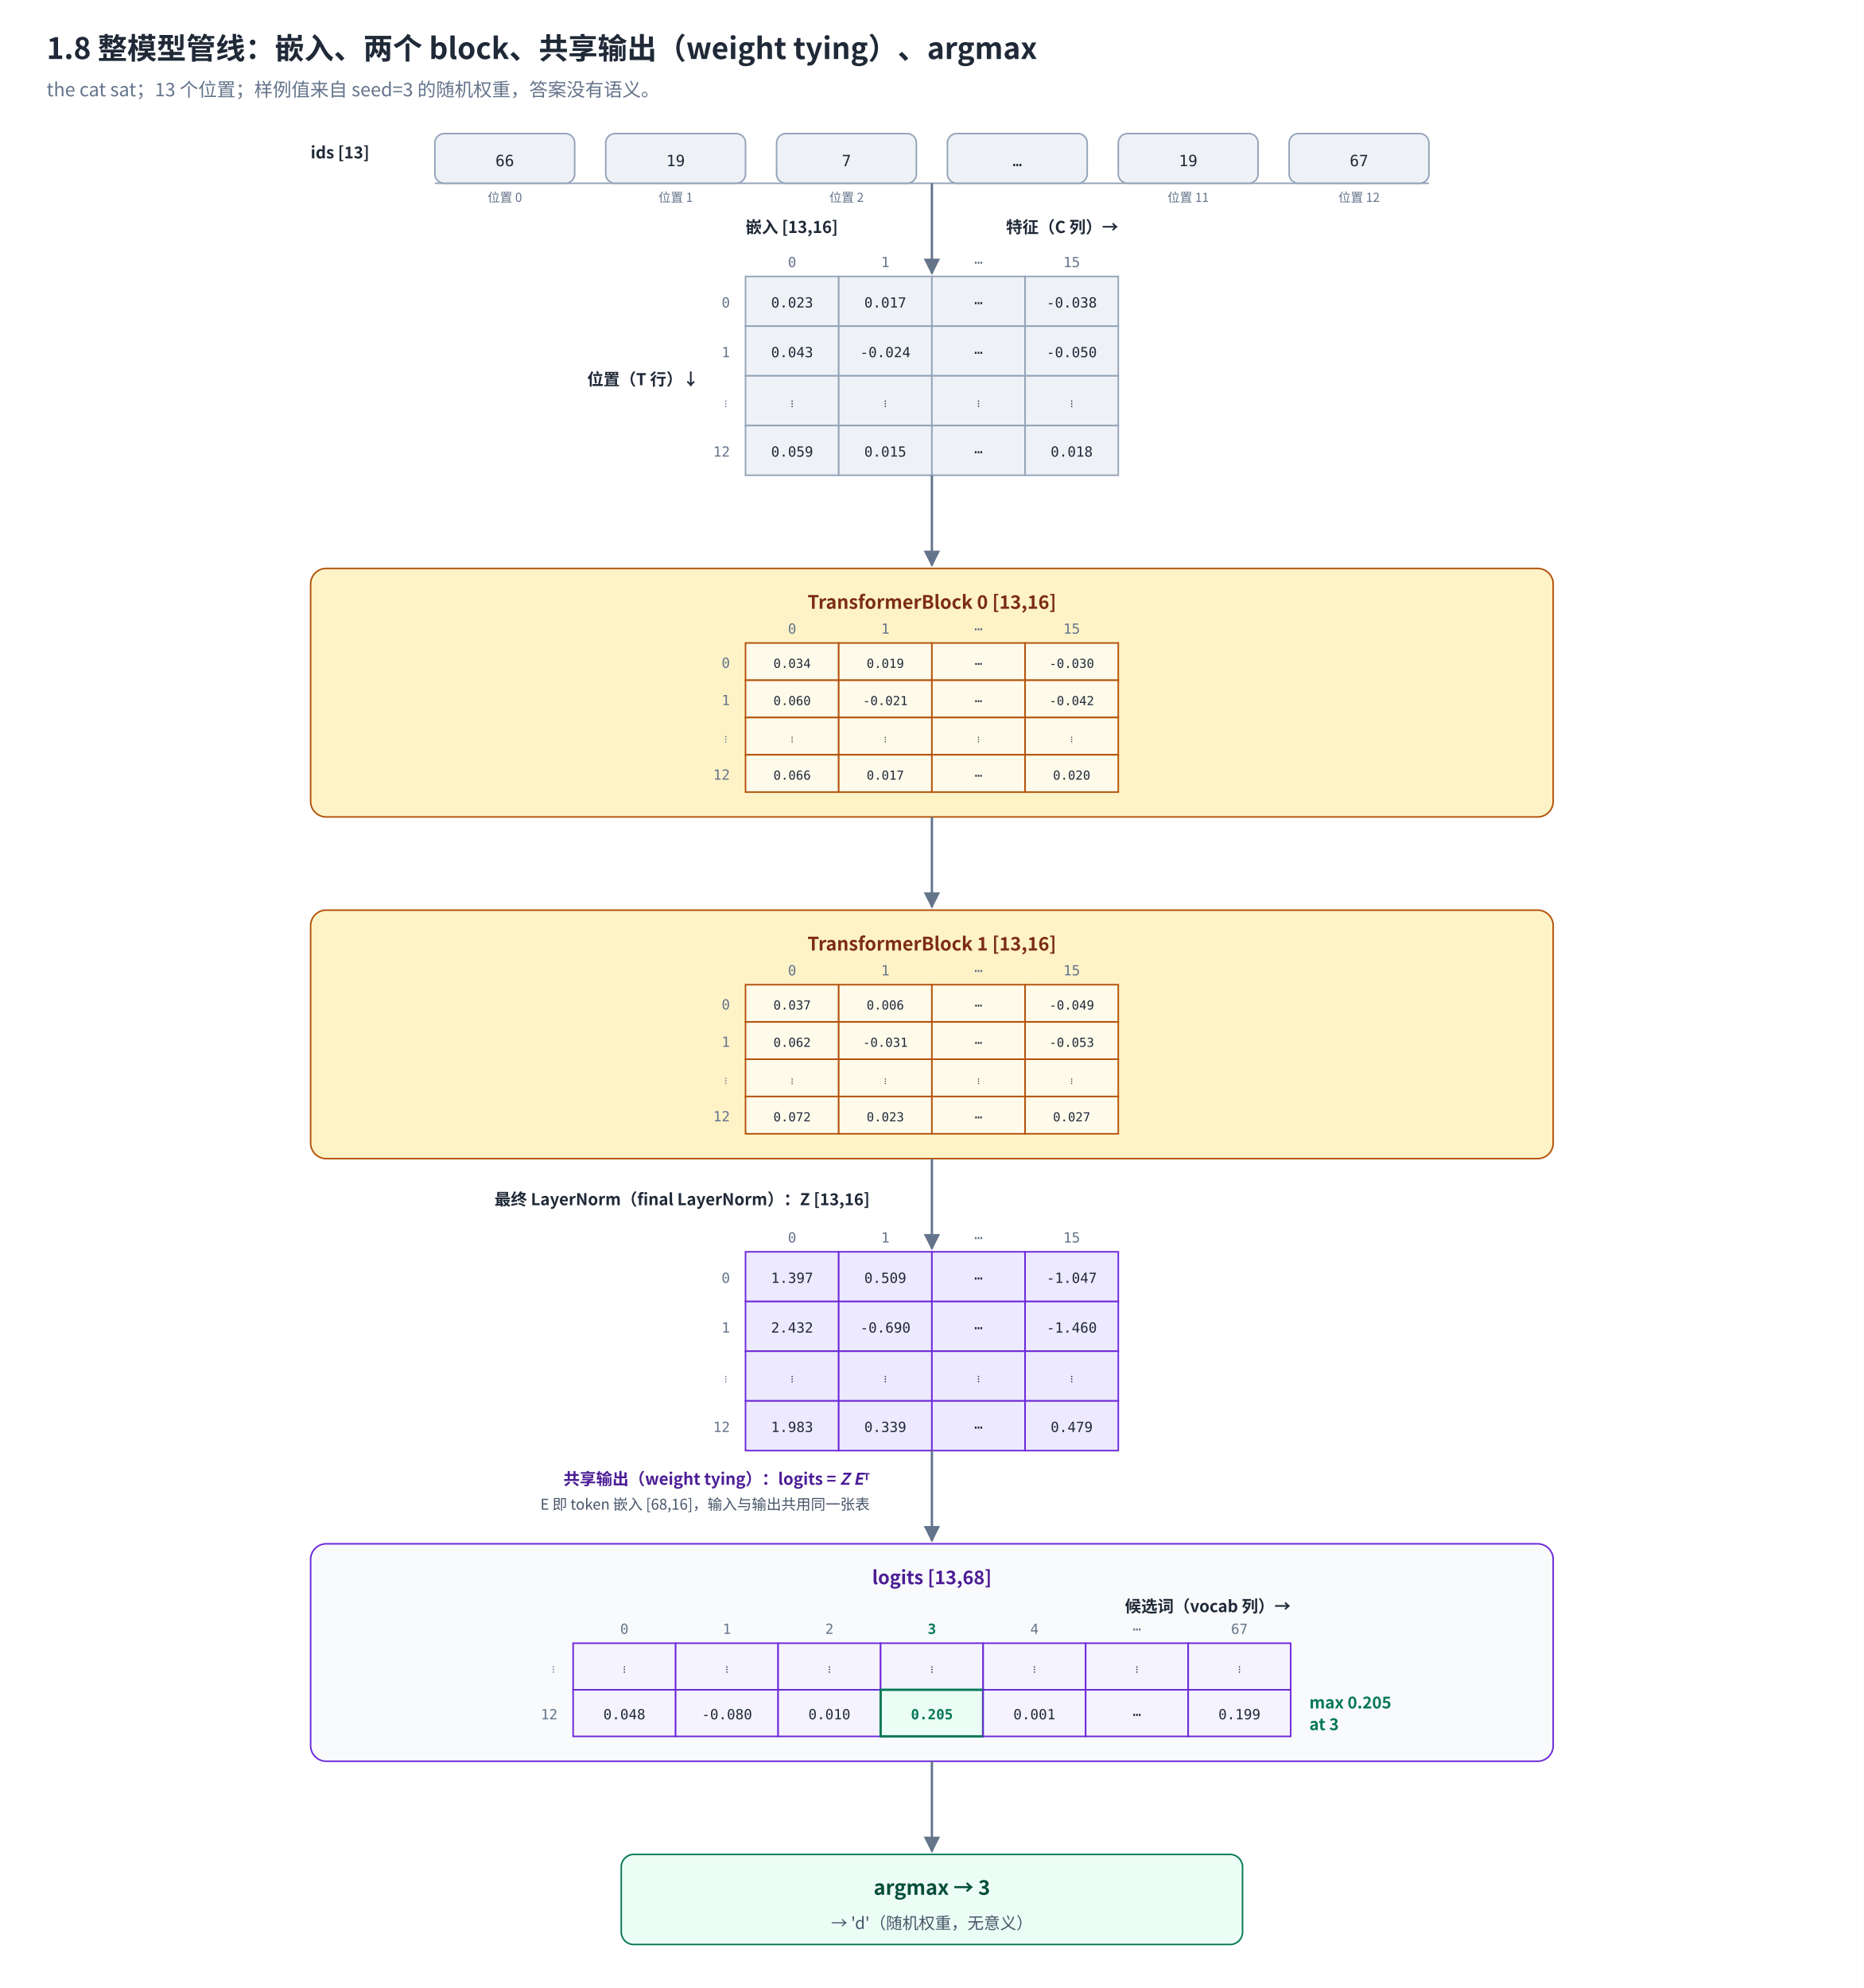
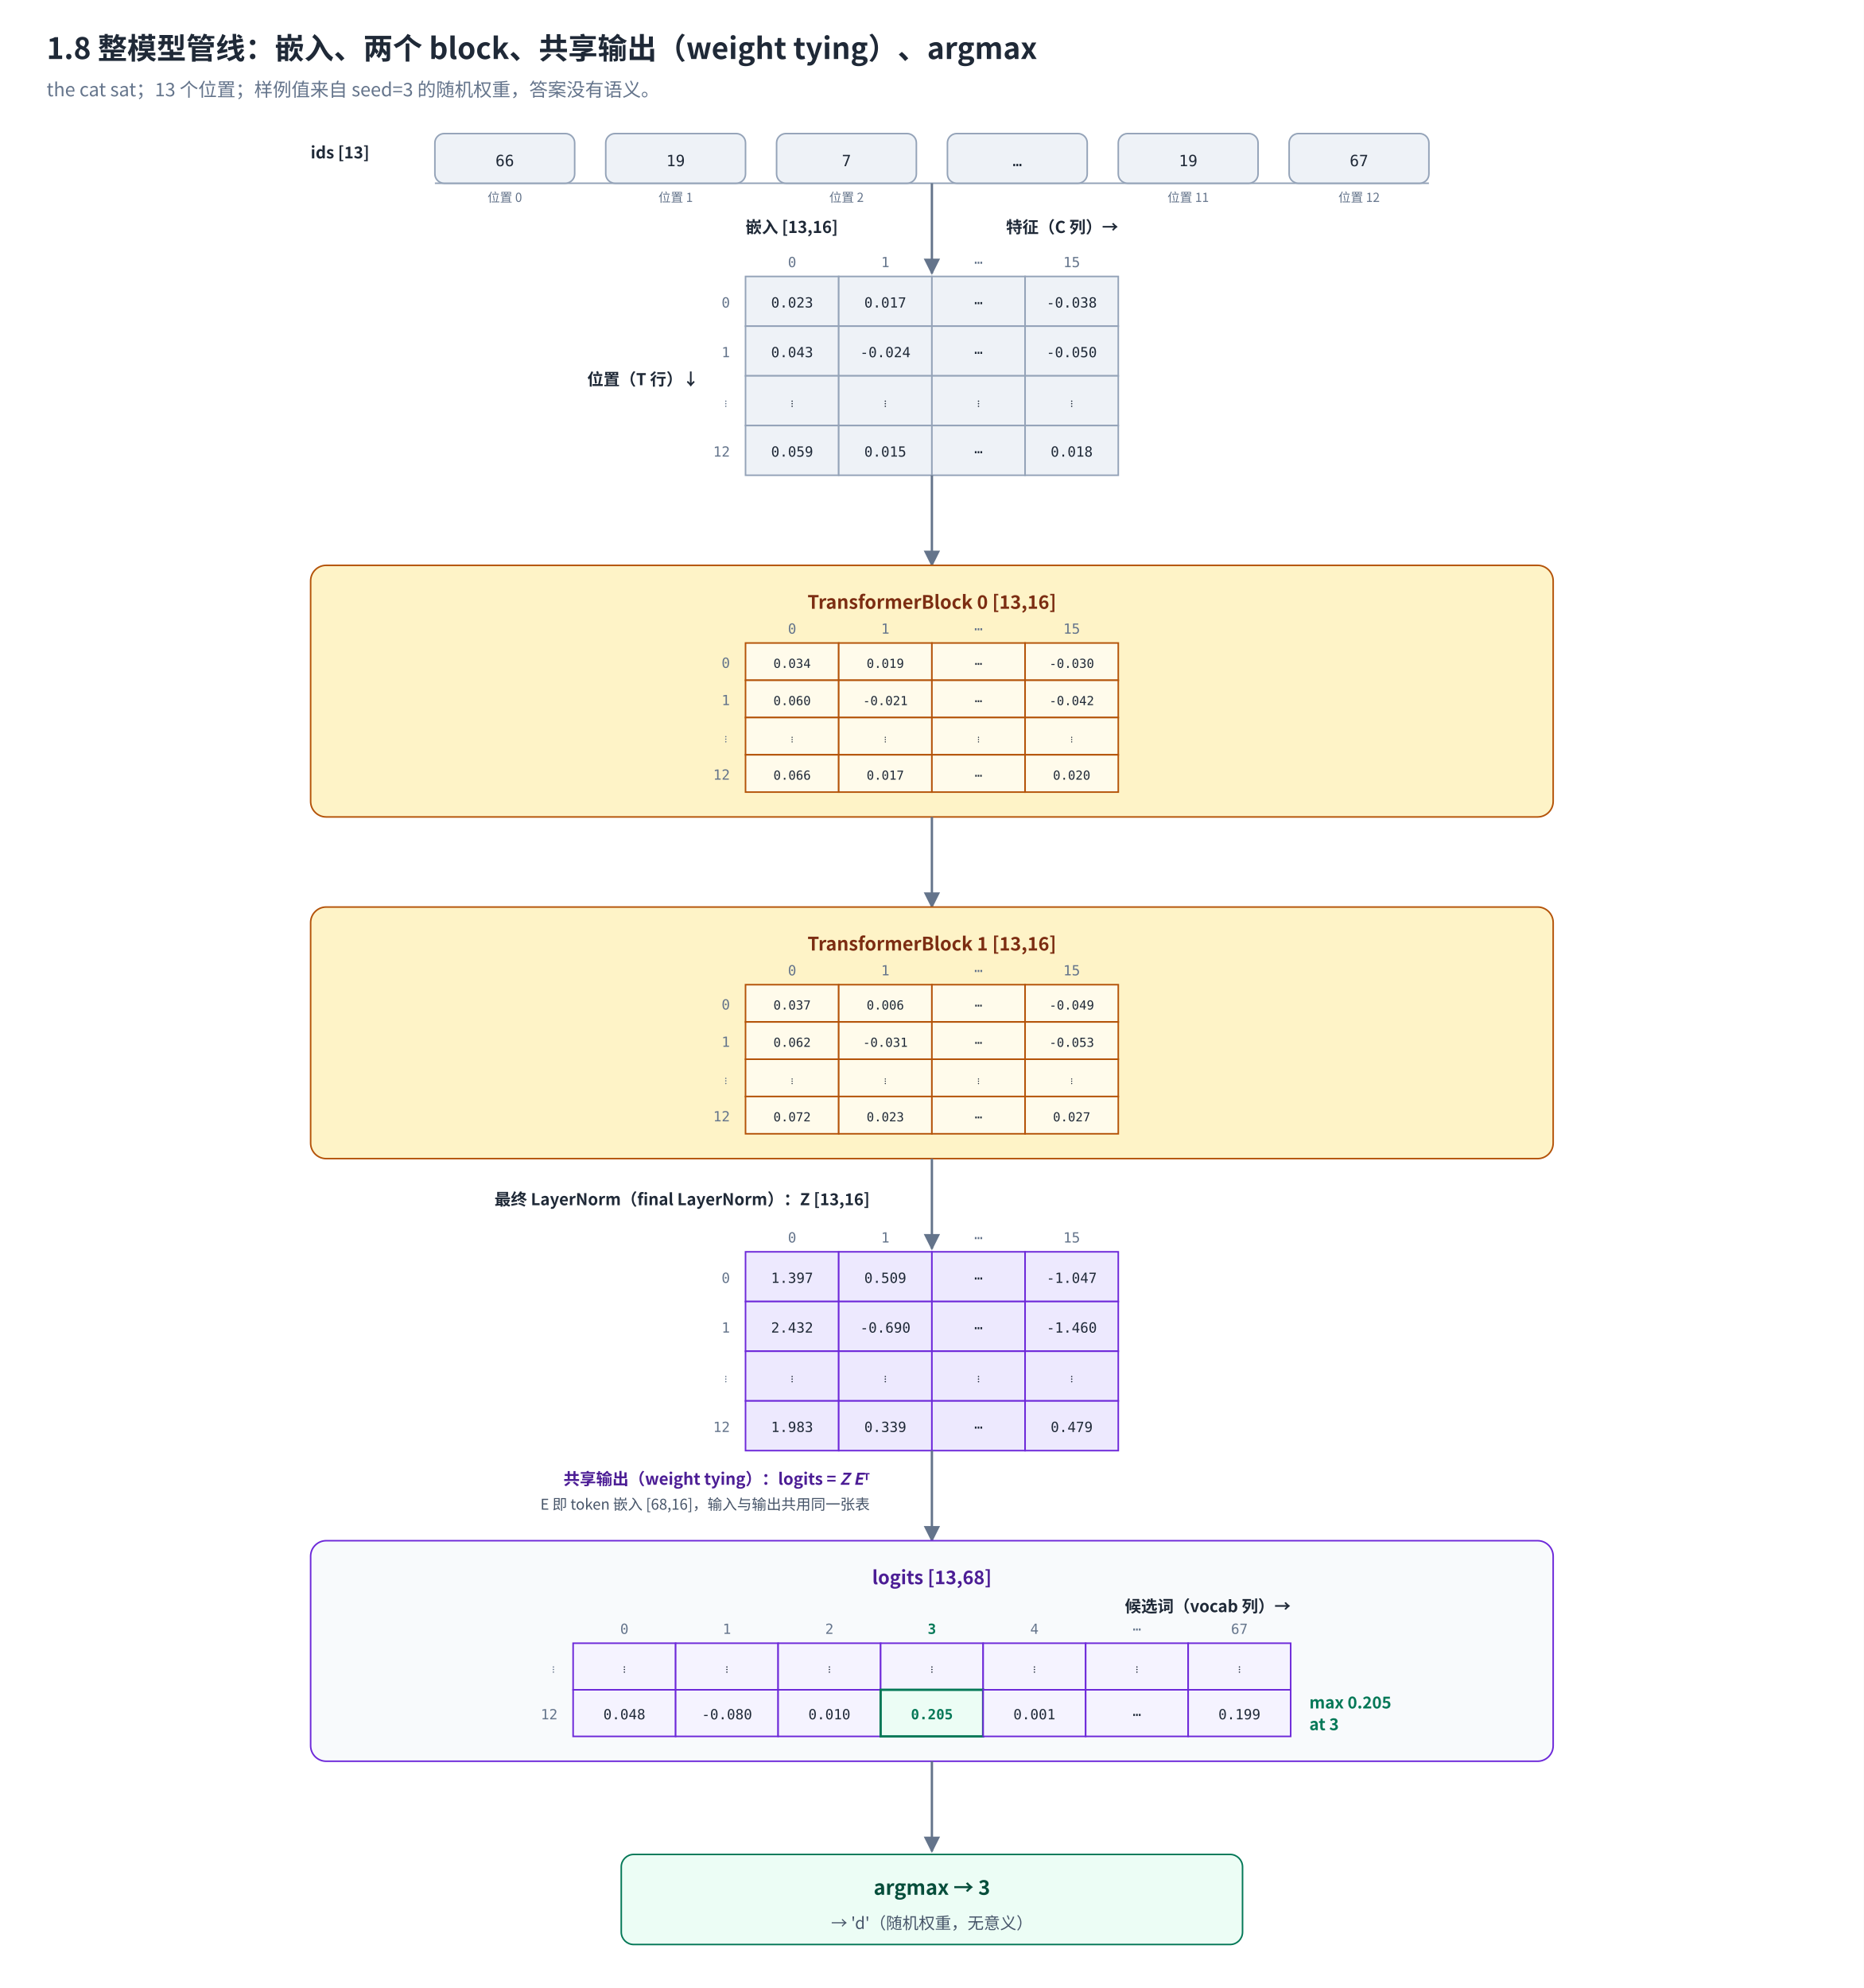
<svg xmlns="http://www.w3.org/2000/svg" width="1200" height="1280" viewBox="0 0 1200 1280" role="img" aria-labelledby="title desc">
  <rect width="1200" height="1280" fill="#ffffff" />
  <text x="30" y="38" text-anchor="start" font-family="system-ui, 'Noto Sans CJK SC', 'Noto Sans SC', sans-serif" font-size="19" font-weight="600" fill="#1f2937">1.8 整模型管线：嵌入、两个 block、共享输出（weight tying）、argmax</text>
  <text x="30" y="62" text-anchor="start" font-family="system-ui, 'Noto Sans CJK SC', 'Noto Sans SC', sans-serif" font-size="12" font-weight="normal" fill="#64748b">the cat sat；13 个位置；样例值来自 seed=3 的随机权重，答案没有语义。</text>
  <text x="200" y="102" text-anchor="start" font-family="system-ui, 'Noto Sans CJK SC', 'Noto Sans SC', sans-serif" font-size="10.5" font-weight="600" fill="#1f2937">ids [13]</text>
  <line x1="280" y1="118" x2="920" y2="118" stroke="#94a3b8" stroke-width="1" />
  <rect x="280" y="86" width="90" height="32" rx="6" fill="#eef2f7" stroke="#94a3b8" />
  <text x="325" y="107" text-anchor="middle" font-family="ui-monospace, monospace" font-size="10" font-weight="normal" fill="#1f2937">66</text>
  <text x="325" y="130" text-anchor="middle" font-family="system-ui, 'Noto Sans CJK SC', 'Noto Sans SC', sans-serif" font-size="8" font-weight="normal" fill="#64748b">位置 0</text>
  <rect x="390" y="86" width="90" height="32" rx="6" fill="#eef2f7" stroke="#94a3b8" />
  <text x="435" y="107" text-anchor="middle" font-family="ui-monospace, monospace" font-size="10" font-weight="normal" fill="#1f2937">19</text>
  <text x="435" y="130" text-anchor="middle" font-family="system-ui, 'Noto Sans CJK SC', 'Noto Sans SC', sans-serif" font-size="8" font-weight="normal" fill="#64748b">位置 1</text>
  <rect x="500" y="86" width="90" height="32" rx="6" fill="#eef2f7" stroke="#94a3b8" />
  <text x="545" y="107" text-anchor="middle" font-family="ui-monospace, monospace" font-size="10" font-weight="normal" fill="#1f2937">7</text>
  <text x="545" y="130" text-anchor="middle" font-family="system-ui, 'Noto Sans CJK SC', 'Noto Sans SC', sans-serif" font-size="8" font-weight="normal" fill="#64748b">位置 2</text>
  <rect x="610" y="86" width="90" height="32" rx="6" fill="#eef2f7" stroke="#94a3b8" />
  <text x="655" y="107" text-anchor="middle" font-family="ui-monospace, monospace" font-size="10" font-weight="normal" fill="#1f2937">…</text>
  <rect x="720" y="86" width="90" height="32" rx="6" fill="#eef2f7" stroke="#94a3b8" />
  <text x="765" y="107" text-anchor="middle" font-family="ui-monospace, monospace" font-size="10" font-weight="normal" fill="#1f2937">19</text>
  <text x="765" y="130" text-anchor="middle" font-family="system-ui, 'Noto Sans CJK SC', 'Noto Sans SC', sans-serif" font-size="8" font-weight="normal" fill="#64748b">位置 11</text>
  <rect x="830" y="86" width="90" height="32" rx="6" fill="#eef2f7" stroke="#94a3b8" />
  <text x="875" y="107" text-anchor="middle" font-family="ui-monospace, monospace" font-size="10" font-weight="normal" fill="#1f2937">67</text>
  <text x="875" y="130" text-anchor="middle" font-family="system-ui, 'Noto Sans CJK SC', 'Noto Sans SC', sans-serif" font-size="8" font-weight="normal" fill="#64748b">位置 12</text>
  <line x1="600" y1="118" x2="600" y2="176" stroke="#64748b" stroke-width="1.5" marker-end="url(#arrow)" />
  <text x="480" y="150" text-anchor="start" font-family="system-ui, 'Noto Sans CJK SC', 'Noto Sans SC', sans-serif" font-size="10.5" font-weight="600" fill="#1f2937">嵌入 [13,16]</text>
  <text x="720" y="150" text-anchor="end" font-family="system-ui, 'Noto Sans CJK SC', 'Noto Sans SC', sans-serif" font-size="10.5" font-weight="600" fill="#1f2937">特征（C 列）→</text>
  <text x="450" y="248" text-anchor="end" font-family="system-ui, 'Noto Sans CJK SC', 'Noto Sans SC', sans-serif" font-size="10.5" font-weight="600" fill="#1f2937">位置（T 行）↓</text>
  <rect x="480" y="178" width="60" height="32" fill="#eef2f7" stroke="#94a3b8" />
  <text x="510" y="198" text-anchor="middle" font-family="ui-monospace, monospace" font-size="9" font-weight="normal" fill="#1f2937">0.023</text>
  <rect x="540" y="178" width="60" height="32" fill="#eef2f7" stroke="#94a3b8" />
  <text x="570" y="198" text-anchor="middle" font-family="ui-monospace, monospace" font-size="9" font-weight="normal" fill="#1f2937">0.017</text>
  <rect x="600" y="178" width="60" height="32" fill="#eef2f7" stroke="#94a3b8" />
  <text x="630" y="198" text-anchor="middle" font-family="ui-monospace, monospace" font-size="9" font-weight="normal" fill="#1f2937">⋯</text>
  <rect x="660" y="178" width="60" height="32" fill="#eef2f7" stroke="#94a3b8" />
  <text x="690" y="198" text-anchor="middle" font-family="ui-monospace, monospace" font-size="9" font-weight="normal" fill="#1f2937">-0.038</text>
  <rect x="480" y="210" width="60" height="32" fill="#eef2f7" stroke="#94a3b8" />
  <text x="510" y="230" text-anchor="middle" font-family="ui-monospace, monospace" font-size="9" font-weight="normal" fill="#1f2937">0.043</text>
  <rect x="540" y="210" width="60" height="32" fill="#eef2f7" stroke="#94a3b8" />
  <text x="570" y="230" text-anchor="middle" font-family="ui-monospace, monospace" font-size="9" font-weight="normal" fill="#1f2937">-0.024</text>
  <rect x="600" y="210" width="60" height="32" fill="#eef2f7" stroke="#94a3b8" />
  <text x="630" y="230" text-anchor="middle" font-family="ui-monospace, monospace" font-size="9" font-weight="normal" fill="#1f2937">⋯</text>
  <rect x="660" y="210" width="60" height="32" fill="#eef2f7" stroke="#94a3b8" />
  <text x="690" y="230" text-anchor="middle" font-family="ui-monospace, monospace" font-size="9" font-weight="normal" fill="#1f2937">-0.050</text>
  <rect x="480" y="242" width="60" height="32" fill="#eef2f7" stroke="#94a3b8" />
  <text x="510" y="262" text-anchor="middle" font-family="ui-monospace, monospace" font-size="9" font-weight="normal" fill="#1f2937">⋮</text>
  <rect x="540" y="242" width="60" height="32" fill="#eef2f7" stroke="#94a3b8" />
  <text x="570" y="262" text-anchor="middle" font-family="ui-monospace, monospace" font-size="9" font-weight="normal" fill="#1f2937">⋮</text>
  <rect x="600" y="242" width="60" height="32" fill="#eef2f7" stroke="#94a3b8" />
  <text x="630" y="262" text-anchor="middle" font-family="ui-monospace, monospace" font-size="9" font-weight="normal" fill="#1f2937">⋮</text>
  <rect x="660" y="242" width="60" height="32" fill="#eef2f7" stroke="#94a3b8" />
  <text x="690" y="262" text-anchor="middle" font-family="ui-monospace, monospace" font-size="9" font-weight="normal" fill="#1f2937">⋮</text>
  <rect x="480" y="274" width="60" height="32" fill="#eef2f7" stroke="#94a3b8" />
  <text x="510" y="294" text-anchor="middle" font-family="ui-monospace, monospace" font-size="9" font-weight="normal" fill="#1f2937">0.059</text>
  <rect x="540" y="274" width="60" height="32" fill="#eef2f7" stroke="#94a3b8" />
  <text x="570" y="294" text-anchor="middle" font-family="ui-monospace, monospace" font-size="9" font-weight="normal" fill="#1f2937">0.015</text>
  <rect x="600" y="274" width="60" height="32" fill="#eef2f7" stroke="#94a3b8" />
  <text x="630" y="294" text-anchor="middle" font-family="ui-monospace, monospace" font-size="9" font-weight="normal" fill="#1f2937">⋯</text>
  <rect x="660" y="274" width="60" height="32" fill="#eef2f7" stroke="#94a3b8" />
  <text x="690" y="294" text-anchor="middle" font-family="ui-monospace, monospace" font-size="9" font-weight="normal" fill="#1f2937">0.018</text>
  <text x="470" y="198" text-anchor="end" font-family="ui-monospace, monospace" font-size="9" font-weight="normal" fill="#64748b">0</text>
  <text x="470" y="230" text-anchor="end" font-family="ui-monospace, monospace" font-size="9" font-weight="normal" fill="#64748b">1</text>
  <text x="470" y="262" text-anchor="end" font-family="ui-monospace, monospace" font-size="9" font-weight="normal" fill="#64748b">⋮</text>
  <text x="470" y="294" text-anchor="end" font-family="ui-monospace, monospace" font-size="9" font-weight="normal" fill="#64748b">12</text>
  <text x="510" y="172" text-anchor="middle" font-family="ui-monospace, monospace" font-size="9" font-weight="normal" fill="#64748b">0</text>
  <text x="570" y="172" text-anchor="middle" font-family="ui-monospace, monospace" font-size="9" font-weight="normal" fill="#64748b">1</text>
  <text x="630" y="172" text-anchor="middle" font-family="ui-monospace, monospace" font-size="9" font-weight="normal" fill="#64748b">⋯</text>
  <text x="690" y="172" text-anchor="middle" font-family="ui-monospace, monospace" font-size="9" font-weight="normal" fill="#64748b">15</text>
  <line x1="600" y1="306" x2="600" y2="364" stroke="#64748b" stroke-width="1.5" marker-end="url(#arrow)" />
-   <rect x="200" y="366" width="800" height="160" rx="10" fill="#fef3c7" stroke="#b45309" />
+   <rect x="200" y="364" width="800" height="162" rx="10" fill="#fef3c7" stroke="#b45309" />
  <text x="600" y="392" text-anchor="middle" font-family="system-ui, 'Noto Sans CJK SC', 'Noto Sans SC', sans-serif" font-size="12" font-weight="600" fill="#7c2d12">TransformerBlock 0 [13,16]</text>
  <rect x="480" y="414" width="60" height="24" fill="#fffbeb" stroke="#b45309" />
  <text x="510" y="430" text-anchor="middle" font-family="ui-monospace, monospace" font-size="8" font-weight="normal" fill="#1f2937">0.034</text>
  <rect x="540" y="414" width="60" height="24" fill="#fffbeb" stroke="#b45309" />
  <text x="570" y="430" text-anchor="middle" font-family="ui-monospace, monospace" font-size="8" font-weight="normal" fill="#1f2937">0.019</text>
  <rect x="600" y="414" width="60" height="24" fill="#fffbeb" stroke="#b45309" />
  <text x="630" y="430" text-anchor="middle" font-family="ui-monospace, monospace" font-size="8" font-weight="normal" fill="#1f2937">⋯</text>
  <rect x="660" y="414" width="60" height="24" fill="#fffbeb" stroke="#b45309" />
  <text x="690" y="430" text-anchor="middle" font-family="ui-monospace, monospace" font-size="8" font-weight="normal" fill="#1f2937">-0.030</text>
  <rect x="480" y="438" width="60" height="24" fill="#fffbeb" stroke="#b45309" />
  <text x="510" y="454" text-anchor="middle" font-family="ui-monospace, monospace" font-size="8" font-weight="normal" fill="#1f2937">0.060</text>
  <rect x="540" y="438" width="60" height="24" fill="#fffbeb" stroke="#b45309" />
  <text x="570" y="454" text-anchor="middle" font-family="ui-monospace, monospace" font-size="8" font-weight="normal" fill="#1f2937">-0.021</text>
  <rect x="600" y="438" width="60" height="24" fill="#fffbeb" stroke="#b45309" />
  <text x="630" y="454" text-anchor="middle" font-family="ui-monospace, monospace" font-size="8" font-weight="normal" fill="#1f2937">⋯</text>
  <rect x="660" y="438" width="60" height="24" fill="#fffbeb" stroke="#b45309" />
  <text x="690" y="454" text-anchor="middle" font-family="ui-monospace, monospace" font-size="8" font-weight="normal" fill="#1f2937">-0.042</text>
  <rect x="480" y="462" width="60" height="24" fill="#fffbeb" stroke="#b45309" />
  <text x="510" y="478" text-anchor="middle" font-family="ui-monospace, monospace" font-size="8" font-weight="normal" fill="#1f2937">⋮</text>
  <rect x="540" y="462" width="60" height="24" fill="#fffbeb" stroke="#b45309" />
  <text x="570" y="478" text-anchor="middle" font-family="ui-monospace, monospace" font-size="8" font-weight="normal" fill="#1f2937">⋮</text>
  <rect x="600" y="462" width="60" height="24" fill="#fffbeb" stroke="#b45309" />
  <text x="630" y="478" text-anchor="middle" font-family="ui-monospace, monospace" font-size="8" font-weight="normal" fill="#1f2937">⋮</text>
  <rect x="660" y="462" width="60" height="24" fill="#fffbeb" stroke="#b45309" />
  <text x="690" y="478" text-anchor="middle" font-family="ui-monospace, monospace" font-size="8" font-weight="normal" fill="#1f2937">⋮</text>
  <rect x="480" y="486" width="60" height="24" fill="#fffbeb" stroke="#b45309" />
  <text x="510" y="502" text-anchor="middle" font-family="ui-monospace, monospace" font-size="8" font-weight="normal" fill="#1f2937">0.066</text>
  <rect x="540" y="486" width="60" height="24" fill="#fffbeb" stroke="#b45309" />
  <text x="570" y="502" text-anchor="middle" font-family="ui-monospace, monospace" font-size="8" font-weight="normal" fill="#1f2937">0.017</text>
  <rect x="600" y="486" width="60" height="24" fill="#fffbeb" stroke="#b45309" />
  <text x="630" y="502" text-anchor="middle" font-family="ui-monospace, monospace" font-size="8" font-weight="normal" fill="#1f2937">⋯</text>
  <rect x="660" y="486" width="60" height="24" fill="#fffbeb" stroke="#b45309" />
  <text x="690" y="502" text-anchor="middle" font-family="ui-monospace, monospace" font-size="8" font-weight="normal" fill="#1f2937">0.020</text>
  <text x="470" y="430" text-anchor="end" font-family="ui-monospace, monospace" font-size="9" font-weight="normal" fill="#64748b">0</text>
  <text x="470" y="454" text-anchor="end" font-family="ui-monospace, monospace" font-size="9" font-weight="normal" fill="#64748b">1</text>
  <text x="470" y="478" text-anchor="end" font-family="ui-monospace, monospace" font-size="9" font-weight="normal" fill="#64748b">⋮</text>
  <text x="470" y="502" text-anchor="end" font-family="ui-monospace, monospace" font-size="9" font-weight="normal" fill="#64748b">12</text>
  <text x="510" y="408" text-anchor="middle" font-family="ui-monospace, monospace" font-size="9" font-weight="normal" fill="#64748b">0</text>
  <text x="570" y="408" text-anchor="middle" font-family="ui-monospace, monospace" font-size="9" font-weight="normal" fill="#64748b">1</text>
  <text x="630" y="408" text-anchor="middle" font-family="ui-monospace, monospace" font-size="9" font-weight="normal" fill="#64748b">⋯</text>
  <text x="690" y="408" text-anchor="middle" font-family="ui-monospace, monospace" font-size="9" font-weight="normal" fill="#64748b">15</text>
  <line x1="600" y1="526" x2="600" y2="584" stroke="#64748b" stroke-width="1.5" marker-end="url(#arrow)" />
-   <rect x="200" y="586" width="800" height="160" rx="10" fill="#fef3c7" stroke="#b45309" />
+   <rect x="200" y="584" width="800" height="162" rx="10" fill="#fef3c7" stroke="#b45309" />
  <text x="600" y="612" text-anchor="middle" font-family="system-ui, 'Noto Sans CJK SC', 'Noto Sans SC', sans-serif" font-size="12" font-weight="600" fill="#7c2d12">TransformerBlock 1 [13,16]</text>
  <rect x="480" y="634" width="60" height="24" fill="#fffbeb" stroke="#b45309" />
  <text x="510" y="650" text-anchor="middle" font-family="ui-monospace, monospace" font-size="8" font-weight="normal" fill="#1f2937">0.037</text>
  <rect x="540" y="634" width="60" height="24" fill="#fffbeb" stroke="#b45309" />
  <text x="570" y="650" text-anchor="middle" font-family="ui-monospace, monospace" font-size="8" font-weight="normal" fill="#1f2937">0.006</text>
  <rect x="600" y="634" width="60" height="24" fill="#fffbeb" stroke="#b45309" />
  <text x="630" y="650" text-anchor="middle" font-family="ui-monospace, monospace" font-size="8" font-weight="normal" fill="#1f2937">⋯</text>
  <rect x="660" y="634" width="60" height="24" fill="#fffbeb" stroke="#b45309" />
  <text x="690" y="650" text-anchor="middle" font-family="ui-monospace, monospace" font-size="8" font-weight="normal" fill="#1f2937">-0.049</text>
  <rect x="480" y="658" width="60" height="24" fill="#fffbeb" stroke="#b45309" />
  <text x="510" y="674" text-anchor="middle" font-family="ui-monospace, monospace" font-size="8" font-weight="normal" fill="#1f2937">0.062</text>
  <rect x="540" y="658" width="60" height="24" fill="#fffbeb" stroke="#b45309" />
  <text x="570" y="674" text-anchor="middle" font-family="ui-monospace, monospace" font-size="8" font-weight="normal" fill="#1f2937">-0.031</text>
  <rect x="600" y="658" width="60" height="24" fill="#fffbeb" stroke="#b45309" />
  <text x="630" y="674" text-anchor="middle" font-family="ui-monospace, monospace" font-size="8" font-weight="normal" fill="#1f2937">⋯</text>
  <rect x="660" y="658" width="60" height="24" fill="#fffbeb" stroke="#b45309" />
  <text x="690" y="674" text-anchor="middle" font-family="ui-monospace, monospace" font-size="8" font-weight="normal" fill="#1f2937">-0.053</text>
  <rect x="480" y="682" width="60" height="24" fill="#fffbeb" stroke="#b45309" />
  <text x="510" y="698" text-anchor="middle" font-family="ui-monospace, monospace" font-size="8" font-weight="normal" fill="#1f2937">⋮</text>
  <rect x="540" y="682" width="60" height="24" fill="#fffbeb" stroke="#b45309" />
  <text x="570" y="698" text-anchor="middle" font-family="ui-monospace, monospace" font-size="8" font-weight="normal" fill="#1f2937">⋮</text>
  <rect x="600" y="682" width="60" height="24" fill="#fffbeb" stroke="#b45309" />
  <text x="630" y="698" text-anchor="middle" font-family="ui-monospace, monospace" font-size="8" font-weight="normal" fill="#1f2937">⋮</text>
  <rect x="660" y="682" width="60" height="24" fill="#fffbeb" stroke="#b45309" />
  <text x="690" y="698" text-anchor="middle" font-family="ui-monospace, monospace" font-size="8" font-weight="normal" fill="#1f2937">⋮</text>
  <rect x="480" y="706" width="60" height="24" fill="#fffbeb" stroke="#b45309" />
  <text x="510" y="722" text-anchor="middle" font-family="ui-monospace, monospace" font-size="8" font-weight="normal" fill="#1f2937">0.072</text>
  <rect x="540" y="706" width="60" height="24" fill="#fffbeb" stroke="#b45309" />
  <text x="570" y="722" text-anchor="middle" font-family="ui-monospace, monospace" font-size="8" font-weight="normal" fill="#1f2937">0.023</text>
  <rect x="600" y="706" width="60" height="24" fill="#fffbeb" stroke="#b45309" />
  <text x="630" y="722" text-anchor="middle" font-family="ui-monospace, monospace" font-size="8" font-weight="normal" fill="#1f2937">⋯</text>
  <rect x="660" y="706" width="60" height="24" fill="#fffbeb" stroke="#b45309" />
  <text x="690" y="722" text-anchor="middle" font-family="ui-monospace, monospace" font-size="8" font-weight="normal" fill="#1f2937">0.027</text>
  <text x="470" y="650" text-anchor="end" font-family="ui-monospace, monospace" font-size="9" font-weight="normal" fill="#64748b">0</text>
  <text x="470" y="674" text-anchor="end" font-family="ui-monospace, monospace" font-size="9" font-weight="normal" fill="#64748b">1</text>
  <text x="470" y="698" text-anchor="end" font-family="ui-monospace, monospace" font-size="9" font-weight="normal" fill="#64748b">⋮</text>
  <text x="470" y="722" text-anchor="end" font-family="ui-monospace, monospace" font-size="9" font-weight="normal" fill="#64748b">12</text>
  <text x="510" y="628" text-anchor="middle" font-family="ui-monospace, monospace" font-size="9" font-weight="normal" fill="#64748b">0</text>
  <text x="570" y="628" text-anchor="middle" font-family="ui-monospace, monospace" font-size="9" font-weight="normal" fill="#64748b">1</text>
  <text x="630" y="628" text-anchor="middle" font-family="ui-monospace, monospace" font-size="9" font-weight="normal" fill="#64748b">⋯</text>
  <text x="690" y="628" text-anchor="middle" font-family="ui-monospace, monospace" font-size="9" font-weight="normal" fill="#64748b">15</text>
  <line x1="600" y1="746" x2="600" y2="804" stroke="#64748b" stroke-width="1.5" marker-end="url(#arrow)" />
  <text x="560" y="776" text-anchor="end" font-family="system-ui, 'Noto Sans CJK SC', 'Noto Sans SC', sans-serif" font-size="10.5" font-weight="600" fill="#1f2937">最终 LayerNorm（final LayerNorm）：Z [13,16]</text>
  <rect x="480" y="806" width="60" height="32" fill="#ede9fe" stroke="#6d28d9" />
  <text x="510" y="826" text-anchor="middle" font-family="ui-monospace, monospace" font-size="9" font-weight="normal" fill="#1f2937">1.397</text>
  <rect x="540" y="806" width="60" height="32" fill="#ede9fe" stroke="#6d28d9" />
  <text x="570" y="826" text-anchor="middle" font-family="ui-monospace, monospace" font-size="9" font-weight="normal" fill="#1f2937">0.509</text>
  <rect x="600" y="806" width="60" height="32" fill="#ede9fe" stroke="#6d28d9" />
  <text x="630" y="826" text-anchor="middle" font-family="ui-monospace, monospace" font-size="9" font-weight="normal" fill="#1f2937">⋯</text>
  <rect x="660" y="806" width="60" height="32" fill="#ede9fe" stroke="#6d28d9" />
  <text x="690" y="826" text-anchor="middle" font-family="ui-monospace, monospace" font-size="9" font-weight="normal" fill="#1f2937">-1.047</text>
  <rect x="480" y="838" width="60" height="32" fill="#ede9fe" stroke="#6d28d9" />
  <text x="510" y="858" text-anchor="middle" font-family="ui-monospace, monospace" font-size="9" font-weight="normal" fill="#1f2937">2.432</text>
  <rect x="540" y="838" width="60" height="32" fill="#ede9fe" stroke="#6d28d9" />
  <text x="570" y="858" text-anchor="middle" font-family="ui-monospace, monospace" font-size="9" font-weight="normal" fill="#1f2937">-0.690</text>
  <rect x="600" y="838" width="60" height="32" fill="#ede9fe" stroke="#6d28d9" />
  <text x="630" y="858" text-anchor="middle" font-family="ui-monospace, monospace" font-size="9" font-weight="normal" fill="#1f2937">⋯</text>
  <rect x="660" y="838" width="60" height="32" fill="#ede9fe" stroke="#6d28d9" />
  <text x="690" y="858" text-anchor="middle" font-family="ui-monospace, monospace" font-size="9" font-weight="normal" fill="#1f2937">-1.460</text>
  <rect x="480" y="870" width="60" height="32" fill="#ede9fe" stroke="#6d28d9" />
  <text x="510" y="890" text-anchor="middle" font-family="ui-monospace, monospace" font-size="9" font-weight="normal" fill="#1f2937">⋮</text>
  <rect x="540" y="870" width="60" height="32" fill="#ede9fe" stroke="#6d28d9" />
  <text x="570" y="890" text-anchor="middle" font-family="ui-monospace, monospace" font-size="9" font-weight="normal" fill="#1f2937">⋮</text>
  <rect x="600" y="870" width="60" height="32" fill="#ede9fe" stroke="#6d28d9" />
  <text x="630" y="890" text-anchor="middle" font-family="ui-monospace, monospace" font-size="9" font-weight="normal" fill="#1f2937">⋮</text>
  <rect x="660" y="870" width="60" height="32" fill="#ede9fe" stroke="#6d28d9" />
  <text x="690" y="890" text-anchor="middle" font-family="ui-monospace, monospace" font-size="9" font-weight="normal" fill="#1f2937">⋮</text>
  <rect x="480" y="902" width="60" height="32" fill="#ede9fe" stroke="#6d28d9" />
  <text x="510" y="922" text-anchor="middle" font-family="ui-monospace, monospace" font-size="9" font-weight="normal" fill="#1f2937">1.983</text>
  <rect x="540" y="902" width="60" height="32" fill="#ede9fe" stroke="#6d28d9" />
  <text x="570" y="922" text-anchor="middle" font-family="ui-monospace, monospace" font-size="9" font-weight="normal" fill="#1f2937">0.339</text>
  <rect x="600" y="902" width="60" height="32" fill="#ede9fe" stroke="#6d28d9" />
  <text x="630" y="922" text-anchor="middle" font-family="ui-monospace, monospace" font-size="9" font-weight="normal" fill="#1f2937">⋯</text>
  <rect x="660" y="902" width="60" height="32" fill="#ede9fe" stroke="#6d28d9" />
  <text x="690" y="922" text-anchor="middle" font-family="ui-monospace, monospace" font-size="9" font-weight="normal" fill="#1f2937">0.479</text>
  <text x="470" y="826" text-anchor="end" font-family="ui-monospace, monospace" font-size="9" font-weight="normal" fill="#64748b">0</text>
  <text x="470" y="858" text-anchor="end" font-family="ui-monospace, monospace" font-size="9" font-weight="normal" fill="#64748b">1</text>
  <text x="470" y="890" text-anchor="end" font-family="ui-monospace, monospace" font-size="9" font-weight="normal" fill="#64748b">⋮</text>
  <text x="470" y="922" text-anchor="end" font-family="ui-monospace, monospace" font-size="9" font-weight="normal" fill="#64748b">12</text>
  <text x="510" y="800" text-anchor="middle" font-family="ui-monospace, monospace" font-size="9" font-weight="normal" fill="#64748b">0</text>
  <text x="570" y="800" text-anchor="middle" font-family="ui-monospace, monospace" font-size="9" font-weight="normal" fill="#64748b">1</text>
  <text x="630" y="800" text-anchor="middle" font-family="ui-monospace, monospace" font-size="9" font-weight="normal" fill="#64748b">⋯</text>
  <text x="690" y="800" text-anchor="middle" font-family="ui-monospace, monospace" font-size="9" font-weight="normal" fill="#64748b">15</text>
  <line x1="600" y1="934" x2="600" y2="992" stroke="#64748b" stroke-width="1.5" marker-end="url(#arrow)" />
  <text x="560" y="956" text-anchor="end" font-family="system-ui, 'Noto Sans CJK SC', 'Noto Sans SC', sans-serif" font-size="10.5" font-weight="600" fill="#4c1d95">共享输出（weight tying）：logits = <tspan font-style="italic">Z E</tspan>ᵀ</text>
  <text x="560" y="972" text-anchor="end" font-family="system-ui, 'Noto Sans CJK SC', 'Noto Sans SC', sans-serif" font-size="9.5" font-weight="normal" fill="#475569">E 即 token 嵌入 [68,16]，输入与输出共用同一张表</text>
-   <rect x="200" y="994" width="800" height="140" rx="10" fill="#f8fafc" stroke="#6d28d9" />
+   <rect x="200" y="992" width="800" height="142" rx="10" fill="#f8fafc" stroke="#6d28d9" />
  <text x="600" y="1020" text-anchor="middle" font-family="system-ui, 'Noto Sans CJK SC', 'Noto Sans SC', sans-serif" font-size="12" font-weight="600" fill="#4c1d95">logits [13,68]</text>
  <text x="831" y="1038" text-anchor="end" font-family="system-ui, 'Noto Sans CJK SC', 'Noto Sans SC', sans-serif" font-size="10.5" font-weight="600" fill="#1f2937">候选词（vocab 列）→</text>
  <text x="359" y="1077" text-anchor="end" font-family="ui-monospace, monospace" font-size="9" font-weight="normal" fill="#64748b">⋮</text>
  <text x="359" y="1107" text-anchor="end" font-family="ui-monospace, monospace" font-size="9" font-weight="normal" fill="#64748b">12</text>
  <text x="402" y="1052" text-anchor="middle" font-family="ui-monospace, monospace" font-size="9" font-weight="normal" fill="#64748b">0</text>
  <text x="468" y="1052" text-anchor="middle" font-family="ui-monospace, monospace" font-size="9" font-weight="normal" fill="#64748b">1</text>
  <text x="534" y="1052" text-anchor="middle" font-family="ui-monospace, monospace" font-size="9" font-weight="normal" fill="#64748b">2</text>
  <text x="600" y="1052" text-anchor="middle" font-family="ui-monospace, monospace" font-size="9" font-weight="600" fill="#047857">3</text>
  <text x="666" y="1052" text-anchor="middle" font-family="ui-monospace, monospace" font-size="9" font-weight="normal" fill="#64748b">4</text>
  <text x="732" y="1052" text-anchor="middle" font-family="ui-monospace, monospace" font-size="9" font-weight="normal" fill="#64748b">⋯</text>
  <text x="798" y="1052" text-anchor="middle" font-family="ui-monospace, monospace" font-size="9" font-weight="normal" fill="#64748b">67</text>
  <rect x="369" y="1058" width="66" height="30" fill="#f5f3ff" stroke="#6d28d9" />
  <text x="402" y="1077" text-anchor="middle" font-family="ui-monospace, monospace" font-size="9" font-weight="normal" fill="#1f2937">⋮</text>
  <rect x="435" y="1058" width="66" height="30" fill="#f5f3ff" stroke="#6d28d9" />
  <text x="468" y="1077" text-anchor="middle" font-family="ui-monospace, monospace" font-size="9" font-weight="normal" fill="#1f2937">⋮</text>
  <rect x="501" y="1058" width="66" height="30" fill="#f5f3ff" stroke="#6d28d9" />
  <text x="534" y="1077" text-anchor="middle" font-family="ui-monospace, monospace" font-size="9" font-weight="normal" fill="#1f2937">⋮</text>
  <rect x="567" y="1058" width="66" height="30" fill="#f5f3ff" stroke="#6d28d9" />
  <text x="600" y="1077" text-anchor="middle" font-family="ui-monospace, monospace" font-size="9" font-weight="normal" fill="#1f2937">⋮</text>
  <rect x="633" y="1058" width="66" height="30" fill="#f5f3ff" stroke="#6d28d9" />
  <text x="666" y="1077" text-anchor="middle" font-family="ui-monospace, monospace" font-size="9" font-weight="normal" fill="#1f2937">⋮</text>
  <rect x="699" y="1058" width="66" height="30" fill="#f5f3ff" stroke="#6d28d9" />
  <text x="732" y="1077" text-anchor="middle" font-family="ui-monospace, monospace" font-size="9" font-weight="normal" fill="#1f2937">⋮</text>
  <rect x="765" y="1058" width="66" height="30" fill="#f5f3ff" stroke="#6d28d9" />
  <text x="798" y="1077" text-anchor="middle" font-family="ui-monospace, monospace" font-size="9" font-weight="normal" fill="#1f2937">⋮</text>
  <rect x="369" y="1088" width="66" height="30" fill="#f5f3ff" stroke="#6d28d9" />
  <text x="402" y="1107" text-anchor="middle" font-family="ui-monospace, monospace" font-size="9" font-weight="normal" fill="#1f2937">0.048</text>
  <rect x="435" y="1088" width="66" height="30" fill="#f5f3ff" stroke="#6d28d9" />
  <text x="468" y="1107" text-anchor="middle" font-family="ui-monospace, monospace" font-size="9" font-weight="normal" fill="#1f2937">-0.080</text>
  <rect x="501" y="1088" width="66" height="30" fill="#f5f3ff" stroke="#6d28d9" />
  <text x="534" y="1107" text-anchor="middle" font-family="ui-monospace, monospace" font-size="9" font-weight="normal" fill="#1f2937">0.010</text>
  <rect x="567" y="1088" width="66" height="30" fill="#ecfdf5" stroke="#047857" stroke-width="1.5" />
  <text x="600" y="1107" text-anchor="middle" font-family="ui-monospace, monospace" font-size="9" font-weight="700" fill="#047857">0.205</text>
  <rect x="633" y="1088" width="66" height="30" fill="#f5f3ff" stroke="#6d28d9" />
  <text x="666" y="1107" text-anchor="middle" font-family="ui-monospace, monospace" font-size="9" font-weight="normal" fill="#1f2937">0.001</text>
  <rect x="699" y="1088" width="66" height="30" fill="#f5f3ff" stroke="#6d28d9" />
  <text x="732" y="1107" text-anchor="middle" font-family="ui-monospace, monospace" font-size="9" font-weight="normal" fill="#1f2937">⋯</text>
  <rect x="765" y="1088" width="66" height="30" fill="#f5f3ff" stroke="#6d28d9" />
  <text x="798" y="1107" text-anchor="middle" font-family="ui-monospace, monospace" font-size="9" font-weight="normal" fill="#1f2937">0.199</text>
  <text x="843" y="1100" text-anchor="start" font-family="system-ui, 'Noto Sans CJK SC', 'Noto Sans SC', sans-serif" font-size="10.5" font-weight="600" fill="#047857">max 0.205</text>
  <text x="843" y="1114" text-anchor="start" font-family="system-ui, 'Noto Sans CJK SC', 'Noto Sans SC', sans-serif" font-size="10.5" font-weight="600" fill="#047857">at 3</text>
  <line x1="600" y1="1134" x2="600" y2="1192" stroke="#64748b" stroke-width="1.5" marker-end="url(#arrow)" />
  <rect x="400" y="1194" width="400" height="58" rx="8" fill="#ecfdf5" stroke="#047857" />
  <text x="600" y="1220" text-anchor="middle" font-family="system-ui, 'Noto Sans CJK SC', 'Noto Sans SC', sans-serif" font-size="13" font-weight="600" fill="#064e3b">argmax → 3</text>
  <text x="600" y="1242" text-anchor="middle" font-family="system-ui, 'Noto Sans CJK SC', 'Noto Sans SC', sans-serif" font-size="10.5" font-weight="normal" fill="#475569">→ 'd'（随机权重，无意义）</text>
  <defs>
    <marker id="arrow" viewBox="0 0 10 10" refX="9" refY="5" markerWidth="7" markerHeight="7" orient="auto-start-reverse">
      <path d="M 0 0 L 10 5 L 0 10 z" fill="#64748b" />
    </marker>
  </defs>
</svg>
